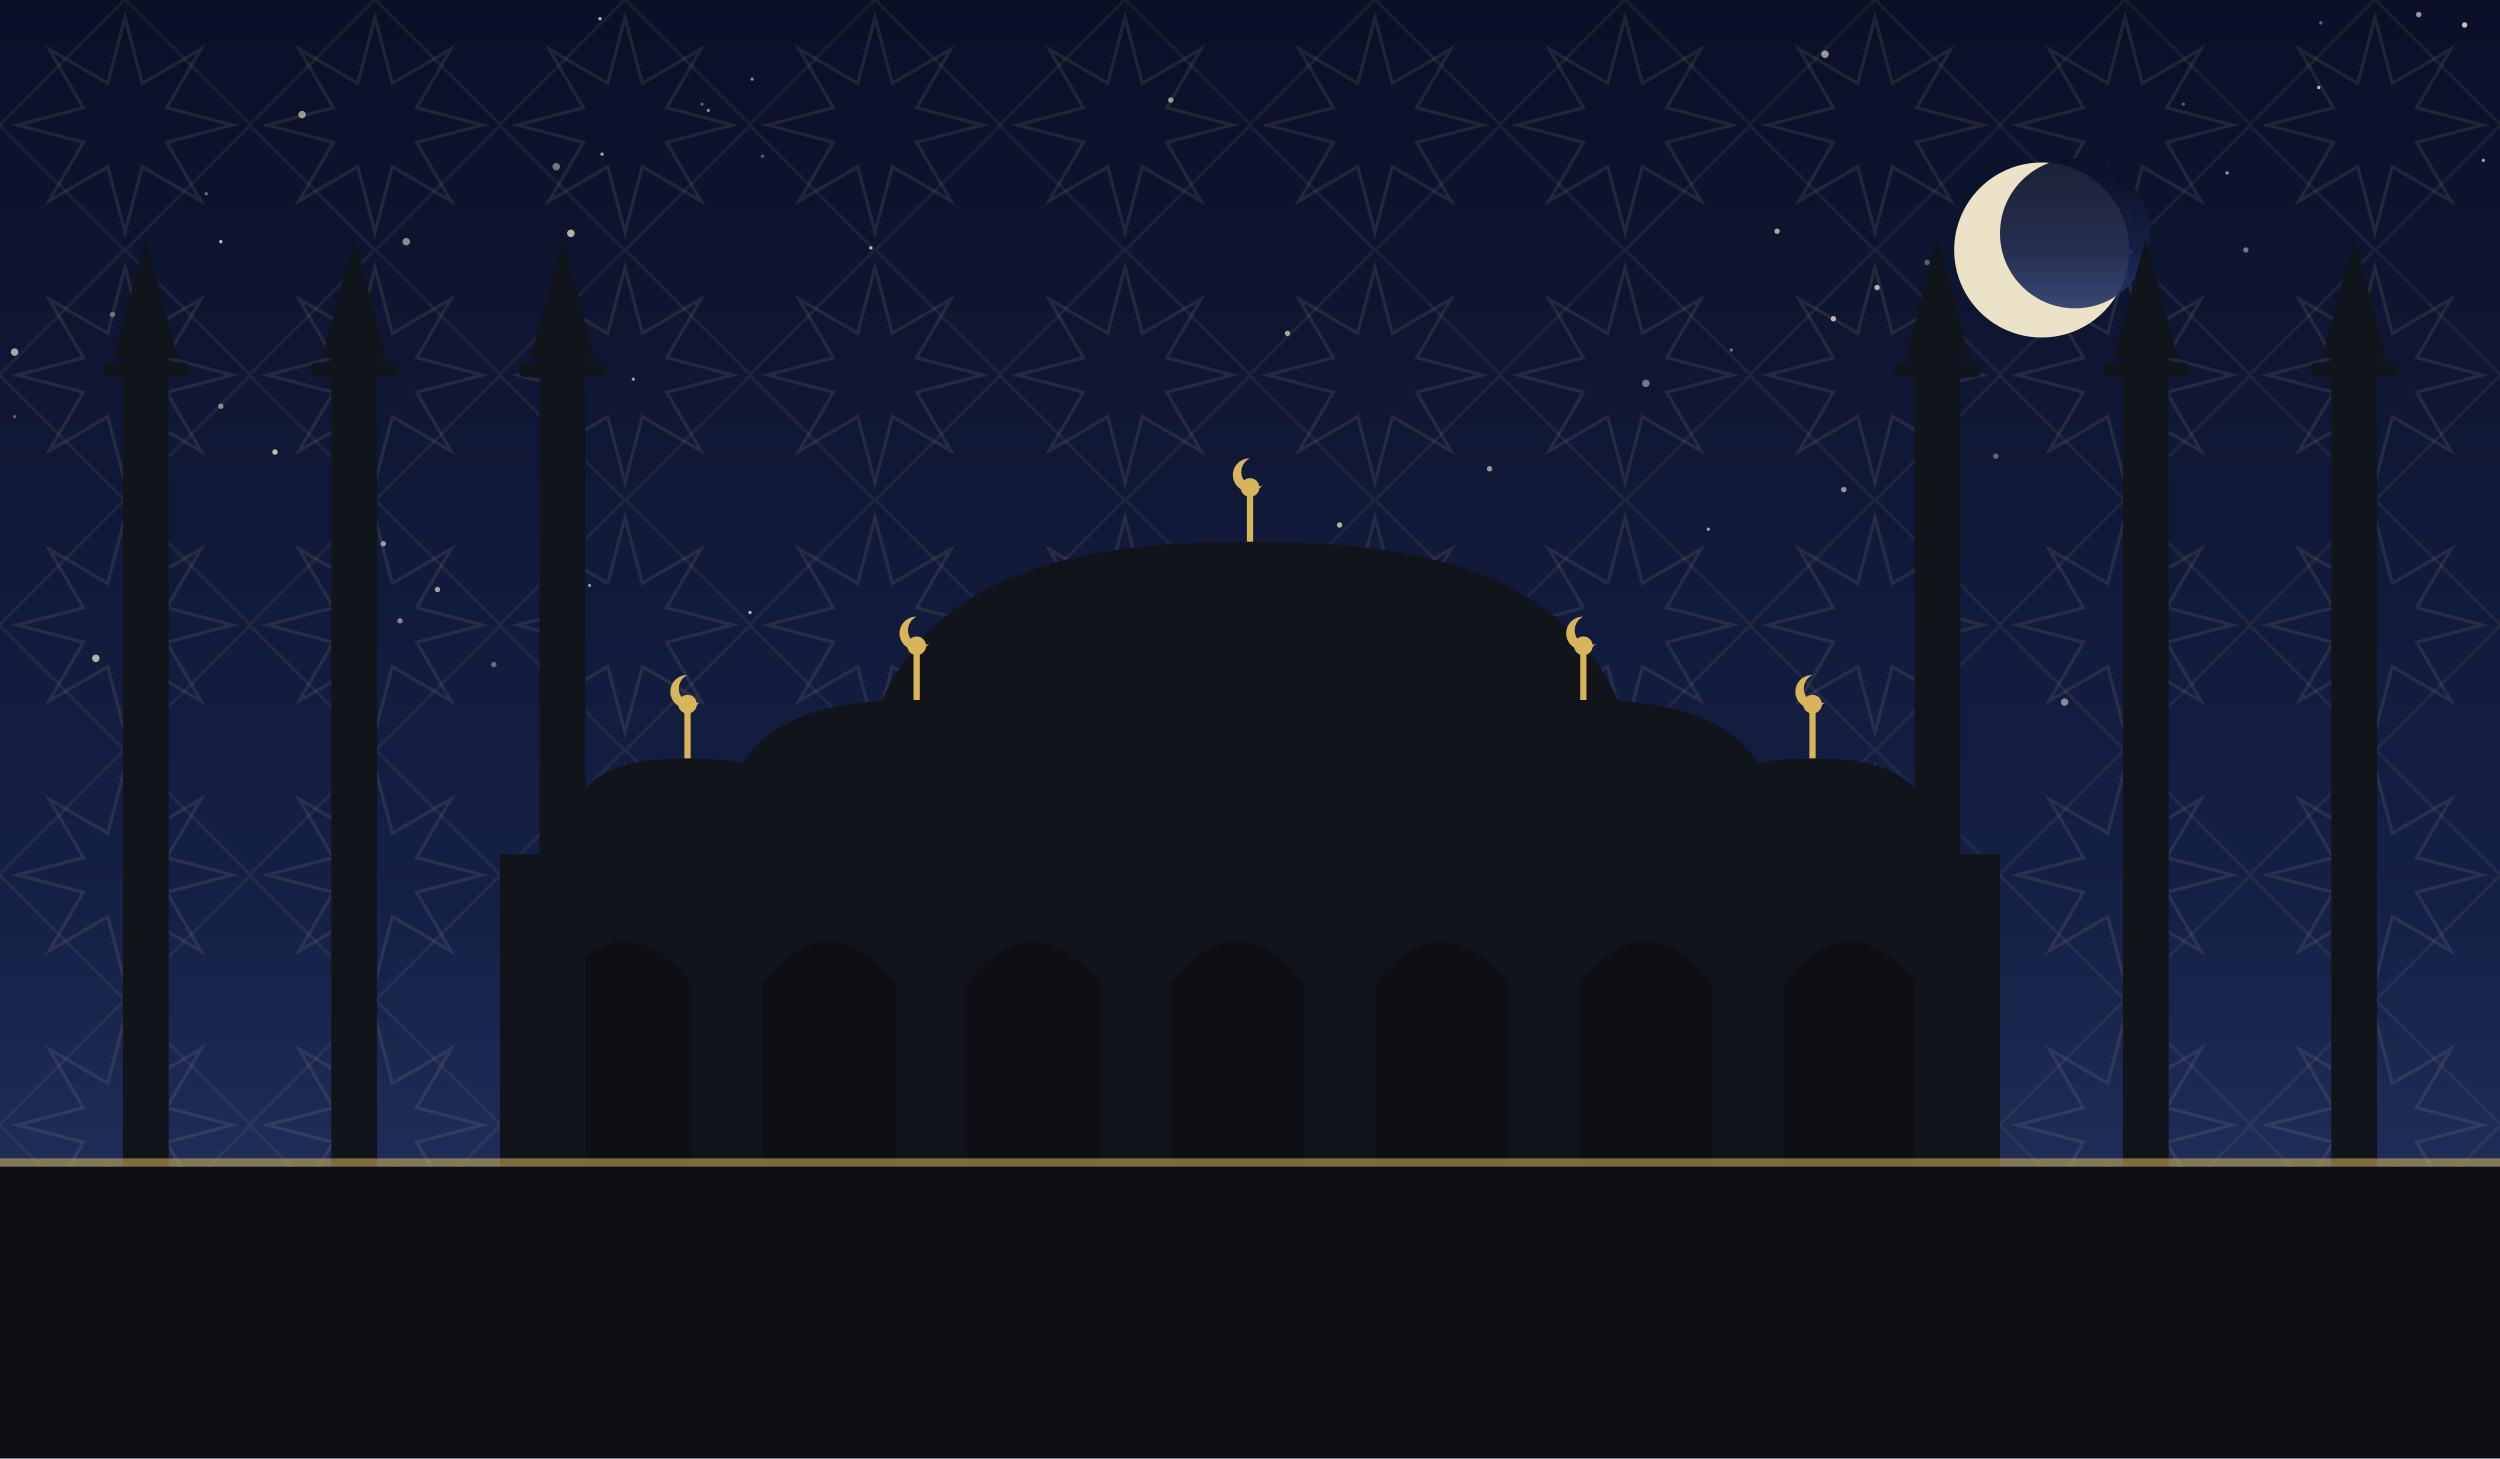
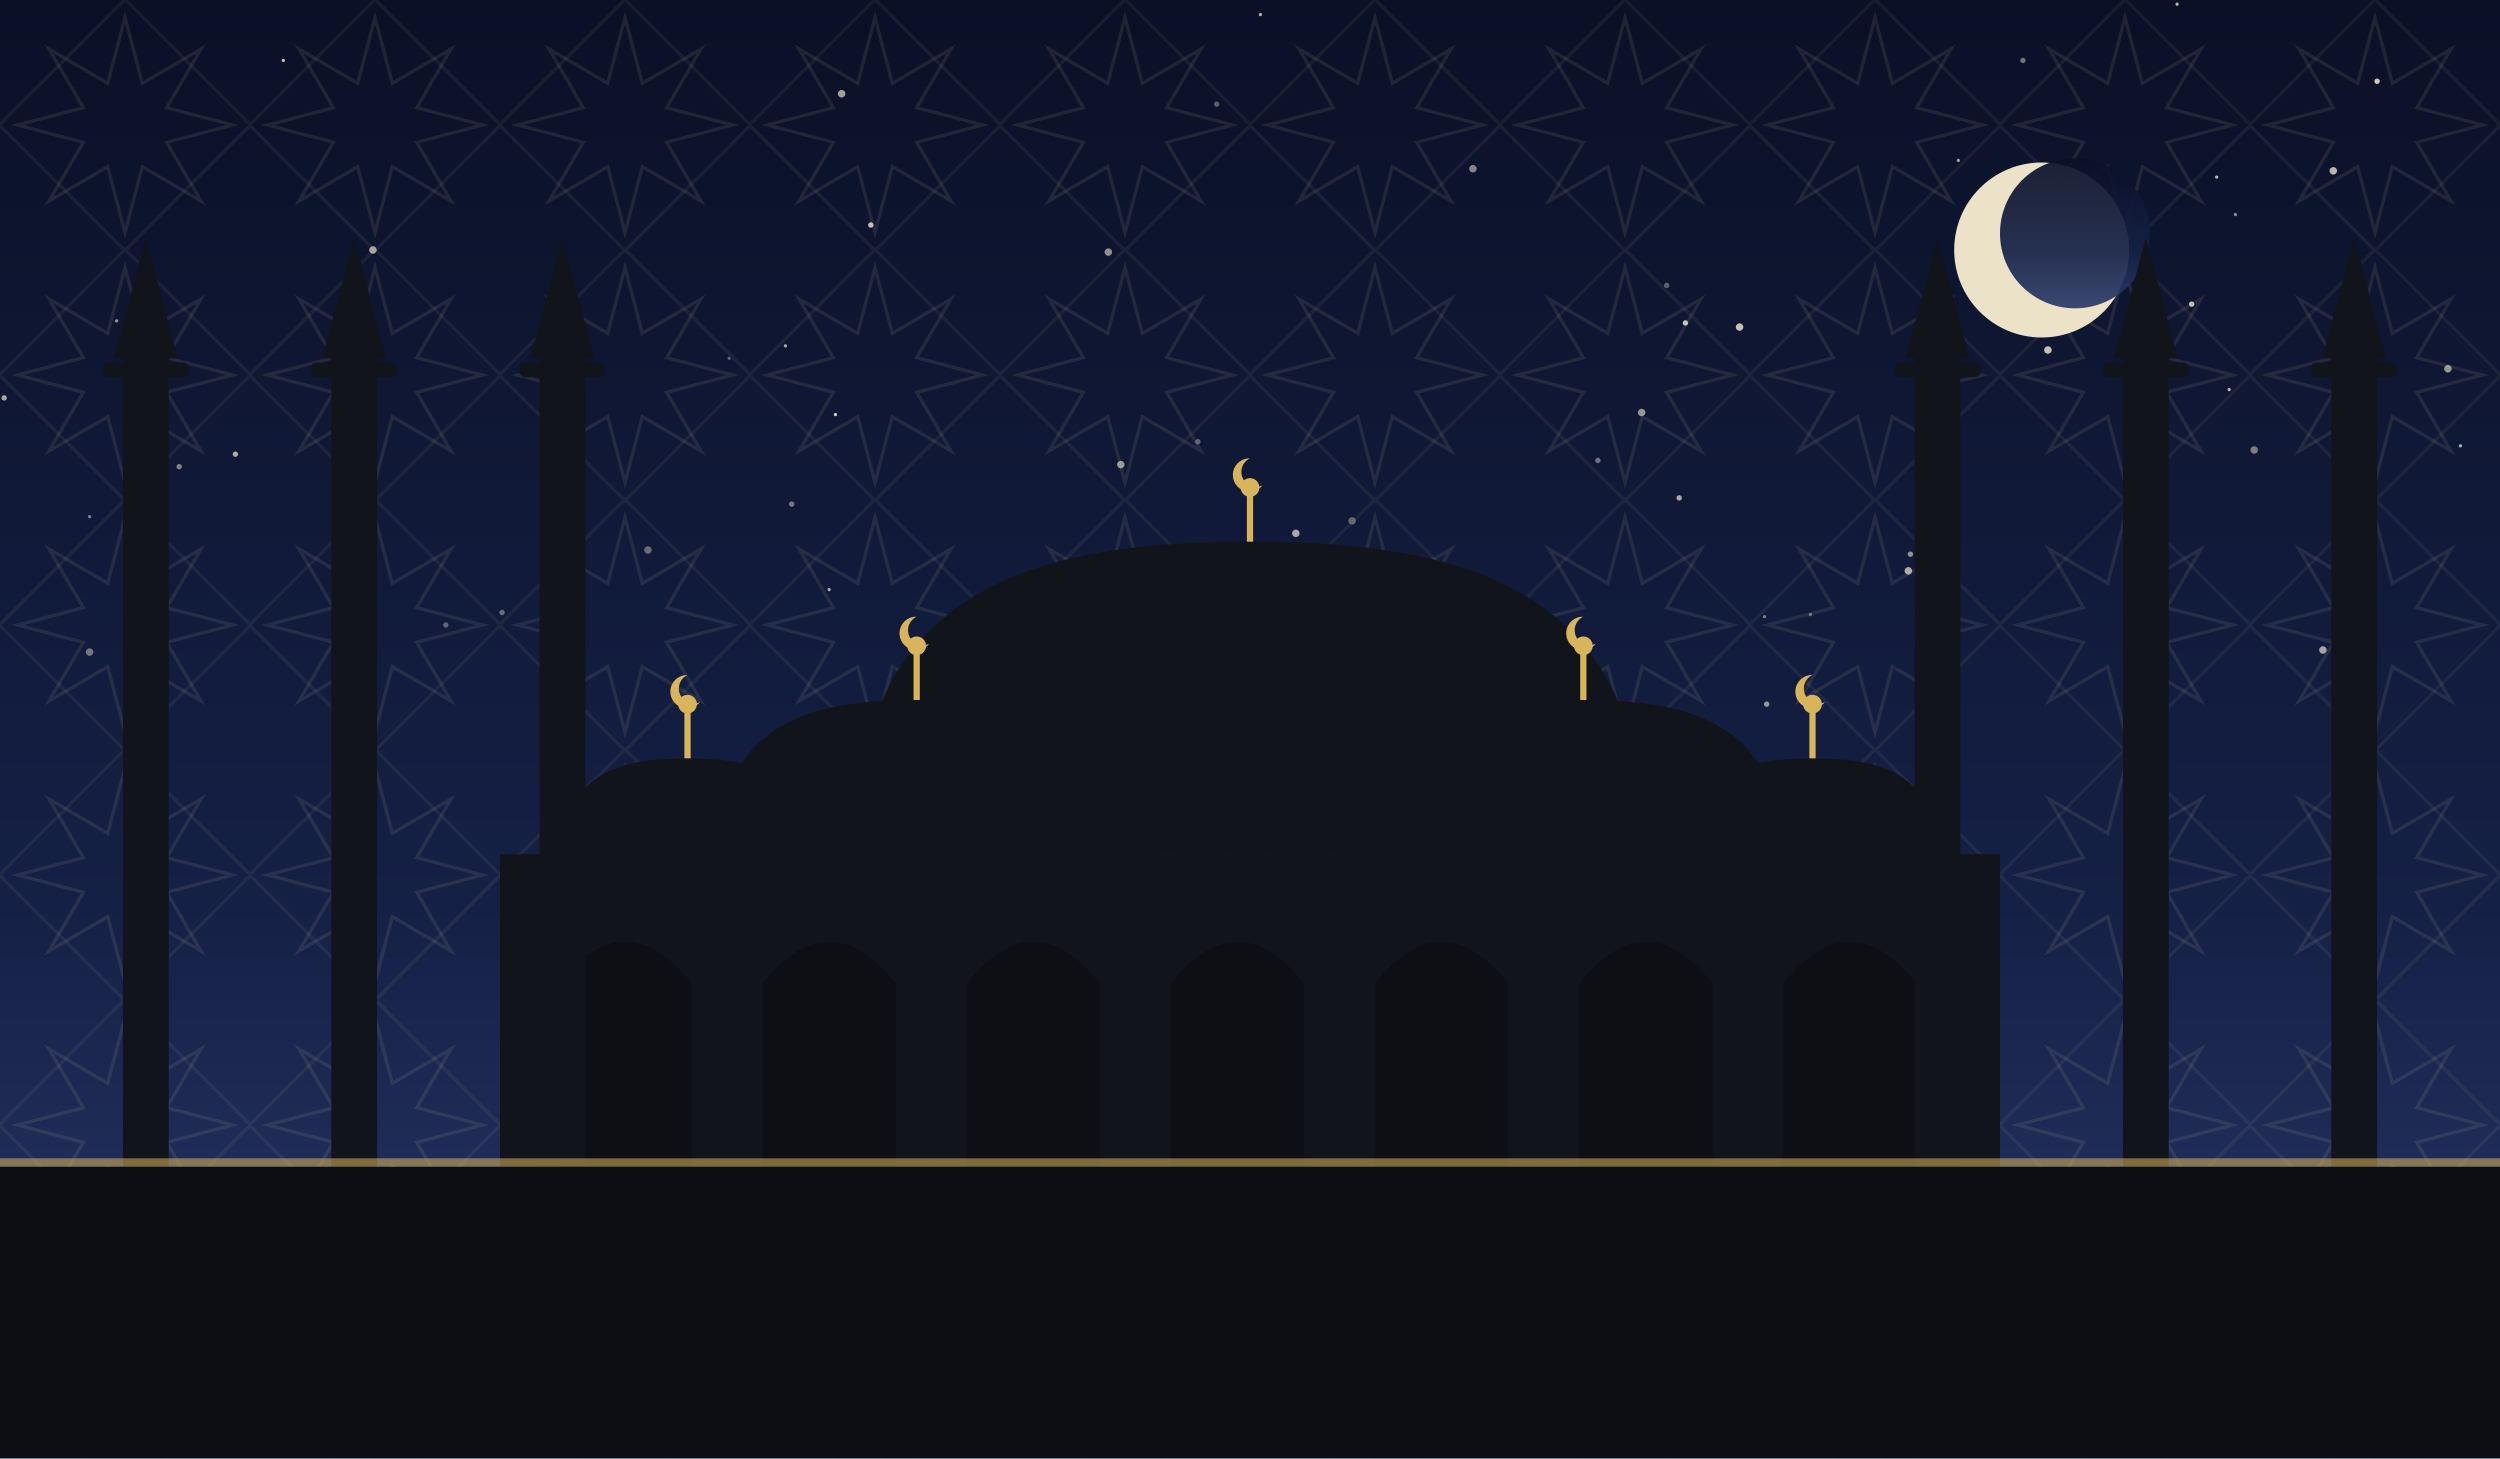
<svg xmlns="http://www.w3.org/2000/svg" viewBox="0 0 1200 700" role="img">
  <defs>
    <linearGradient id="sky" x1="0" y1="0" x2="0" y2="1">
      <stop offset="0" stop-color="#0a1026" />
      <stop offset="0.62" stop-color="#152046" />
      <stop offset="1" stop-color="#2b3a6b" />
    </linearGradient>
    <pattern id="g1" width="120" height="120" patternUnits="userSpaceOnUse">
      <polygon points="111.6,60.0 80.0,68.3 96.5,96.5 68.3,80.0 60.0,111.6 51.7,80.0 23.5,96.5 40.0,68.3 8.4,60.0 40.0,51.7 23.5,23.5 51.7,40.0 60.0,8.4 68.3,40.0 96.5,23.5 80.0,51.7" fill="none" stroke="#e8d9a8" stroke-width="1.6" opacity="0.1" />
      <rect x="17.4" y="17.4" width="85.2" height="85.2" fill="none" stroke="#e8d9a8" stroke-width="1.6" opacity="0.07" transform="rotate(45 60.0 60.0)" />
    </pattern>
  </defs>
  <rect width="1200" height="700" fill="url(#sky)" />
  <rect width="1200" height="700" fill="url(#g1)" />
-   <circle cx="885" cy="235" r="1.3" fill="#f7ecd2" opacity="0.60" />
-   <circle cx="1183" cy="12" r="1.3" fill="#f7ecd2" opacity="0.81" />
-   <circle cx="274" cy="112" r="1.8" fill="#f7ecd2" opacity="0.73" />
-   <circle cx="54" cy="151" r="1.3" fill="#f7ecd2" opacity="0.39" />
-   <circle cx="931" cy="197" r="0.8" fill="#f7ecd2" opacity="0.42" />
-   <circle cx="289" cy="74" r="0.8" fill="#f7ecd2" opacity="0.71" />
-   <circle cx="360" cy="294" r="0.8" fill="#f7ecd2" opacity="0.75" />
-   <circle cx="880" cy="153" r="1.3" fill="#f7ecd2" opacity="0.75" />
-   <circle cx="577" cy="339" r="1.3" fill="#f7ecd2" opacity="0.38" />
-   <circle cx="195" cy="116" r="1.8" fill="#f7ecd2" opacity="0.55" />
-   <circle cx="46" cy="316" r="1.8" fill="#f7ecd2" opacity="0.71" />
-   <circle cx="106" cy="195" r="1.3" fill="#f7ecd2" opacity="0.55" />
-   <circle cx="1023" cy="121" r="1.3" fill="#f7ecd2" opacity="0.68" />
-   <circle cx="901" cy="138" r="1.3" fill="#f7ecd2" opacity="0.73" />
-   <circle cx="532" cy="318" r="1.3" fill="#f7ecd2" opacity="0.61" />
-   <circle cx="132" cy="217" r="1.3" fill="#f7ecd2" opacity="0.79" />
-   <circle cx="1069" cy="83" r="0.8" fill="#f7ecd2" opacity="0.62" />
-   <circle cx="7" cy="200" r="0.8" fill="#f7ecd2" opacity="0.35" />
-   <circle cx="618" cy="160" r="1.3" fill="#f7ecd2" opacity="0.65" />
-   <circle cx="958" cy="219" r="1.3" fill="#f7ecd2" opacity="0.37" />
-   <circle cx="715" cy="225" r="1.3" fill="#f7ecd2" opacity="0.60" />
-   <circle cx="1113" cy="42" r="0.8" fill="#f7ecd2" opacity="0.81" />
-   <circle cx="304" cy="182" r="0.8" fill="#f7ecd2" opacity="0.63" />
-   <circle cx="184" cy="261" r="1.3" fill="#f7ecd2" opacity="0.59" />
-   <circle cx="1161" cy="7" r="1.3" fill="#f7ecd2" opacity="0.62" />
-   <circle cx="619" cy="264" r="1.3" fill="#f7ecd2" opacity="0.51" />
-   <circle cx="790" cy="184" r="1.8" fill="#f7ecd2" opacity="0.45" />
-   <circle cx="210" cy="283" r="1.3" fill="#f7ecd2" opacity="0.65" />
-   <circle cx="7" cy="169" r="1.8" fill="#f7ecd2" opacity="0.68" />
-   <circle cx="925" cy="126" r="1.3" fill="#f7ecd2" opacity="0.35" />
-   <circle cx="876" cy="26" r="1.8" fill="#f7ecd2" opacity="0.61" />
-   <circle cx="1036" cy="285" r="1.3" fill="#f7ecd2" opacity="0.45" />
-   <circle cx="853" cy="111" r="1.3" fill="#f7ecd2" opacity="0.68" />
-   <circle cx="831" cy="168" r="0.8" fill="#f7ecd2" opacity="0.43" />
-   <circle cx="562" cy="48" r="1.3" fill="#f7ecd2" opacity="0.61" />
-   <circle cx="262" cy="327" r="1.3" fill="#f7ecd2" opacity="0.59" />
-   <circle cx="99" cy="93" r="0.8" fill="#f7ecd2" opacity="0.42" />
-   <circle cx="337" cy="50" r="0.8" fill="#f7ecd2" opacity="0.35" />
-   <circle cx="1048" cy="50" r="0.8" fill="#f7ecd2" opacity="0.35" />
-   <circle cx="288" cy="9" r="0.8" fill="#f7ecd2" opacity="0.77" />
-   <circle cx="145" cy="55" r="1.8" fill="#f7ecd2" opacity="0.60" />
-   <circle cx="643" cy="252" r="1.3" fill="#f7ecd2" opacity="0.71" />
-   <circle cx="1134" cy="232" r="1.3" fill="#f7ecd2" opacity="0.73" />
-   <circle cx="1114" cy="11" r="0.8" fill="#f7ecd2" opacity="0.39" />
-   <circle cx="991" cy="337" r="1.8" fill="#f7ecd2" opacity="0.52" />
-   <circle cx="549" cy="294" r="0.8" fill="#f7ecd2" opacity="0.41" />
-   <circle cx="820" cy="254" r="0.8" fill="#f7ecd2" opacity="0.65" />
-   <circle cx="340" cy="53" r="0.8" fill="#f7ecd2" opacity="0.55" />
-   <circle cx="237" cy="319" r="1.3" fill="#f7ecd2" opacity="0.38" />
-   <circle cx="55" cy="176" r="0.8" fill="#f7ecd2" opacity="0.65" />
-   <circle cx="106" cy="116" r="0.8" fill="#f7ecd2" opacity="0.81" />
-   <circle cx="366" cy="75" r="0.8" fill="#f7ecd2" opacity="0.35" />
-   <circle cx="283" cy="281" r="0.8" fill="#f7ecd2" opacity="0.58" />
-   <circle cx="361" cy="38" r="0.8" fill="#f7ecd2" opacity="0.53" />
-   <circle cx="192" cy="298" r="1.3" fill="#f7ecd2" opacity="0.51" />
-   <circle cx="1192" cy="77" r="0.8" fill="#f7ecd2" opacity="0.69" />
-   <circle cx="1129" cy="223" r="1.8" fill="#f7ecd2" opacity="0.52" />
-   <circle cx="267" cy="80" r="1.8" fill="#f7ecd2" opacity="0.45" />
-   <circle cx="1078" cy="120" r="1.3" fill="#f7ecd2" opacity="0.45" />
-   <circle cx="418" cy="119" r="0.8" fill="#f7ecd2" opacity="0.77" />
+   <circle cx="43" cy="313" r="1.8" fill="#f7ecd2" opacity="0.44" />
+   <circle cx="917" cy="266" r="1.3" fill="#f7ecd2" opacity="0.57" />
+   <circle cx="56" cy="154" r="0.8" fill="#f7ecd2" opacity="0.59" />
+   <circle cx="940" cy="77" r="0.8" fill="#f7ecd2" opacity="0.65" />
+   <circle cx="809" cy="155" r="1.3" fill="#f7ecd2" opacity="0.80" />
+   <circle cx="983" cy="168" r="1.8" fill="#f7ecd2" opacity="0.79" />
+   <circle cx="622" cy="256" r="1.8" fill="#f7ecd2" opacity="0.67" />
+   <circle cx="806" cy="239" r="1.3" fill="#f7ecd2" opacity="0.69" />
+   <circle cx="1175" cy="177" r="1.8" fill="#f7ecd2" opacity="0.60" />
+   <circle cx="649" cy="250" r="1.8" fill="#f7ecd2" opacity="0.35" />
+   <circle cx="788" cy="198" r="1.8" fill="#f7ecd2" opacity="0.59" />
+   <circle cx="272" cy="241" r="0.8" fill="#f7ecd2" opacity="0.37" />
+   <circle cx="1141" cy="39" r="1.3" fill="#f7ecd2" opacity="0.84" />
+   <circle cx="1115" cy="312" r="1.8" fill="#f7ecd2" opacity="0.65" />
+   <circle cx="554" cy="320" r="1.3" fill="#f7ecd2" opacity="0.65" />
+   <circle cx="538" cy="223" r="1.8" fill="#f7ecd2" opacity="0.59" />
+   <circle cx="707" cy="81" r="1.8" fill="#f7ecd2" opacity="0.52" />
+   <circle cx="1181" cy="214" r="0.8" fill="#f7ecd2" opacity="0.69" />
+   <circle cx="1120" cy="82" r="1.8" fill="#f7ecd2" opacity="0.75" />
+   <circle cx="404" cy="45" r="1.8" fill="#f7ecd2" opacity="0.65" />
+   <circle cx="1073" cy="103" r="0.8" fill="#f7ecd2" opacity="0.54" />
+   <circle cx="847" cy="296" r="0.8" fill="#f7ecd2" opacity="0.47" />
+   <circle cx="86" cy="224" r="1.3" fill="#f7ecd2" opacity="0.49" />
+   <circle cx="1070" cy="187" r="0.8" fill="#f7ecd2" opacity="0.75" />
+   <circle cx="1039" cy="305" r="0.8" fill="#f7ecd2" opacity="0.80" />
+   <circle cx="113" cy="218" r="1.3" fill="#f7ecd2" opacity="0.69" />
+   <circle cx="1052" cy="146" r="1.3" fill="#f7ecd2" opacity="0.77" />
+   <circle cx="136" cy="29" r="0.8" fill="#f7ecd2" opacity="0.79" />
+   <circle cx="605" cy="7" r="0.8" fill="#f7ecd2" opacity="0.70" />
+   <circle cx="179" cy="120" r="1.8" fill="#f7ecd2" opacity="0.65" />
+   <circle cx="418" cy="108" r="1.3" fill="#f7ecd2" opacity="0.79" />
+   <circle cx="2" cy="191" r="1.3" fill="#f7ecd2" opacity="0.67" />
+   <circle cx="971" cy="29" r="1.3" fill="#f7ecd2" opacity="0.44" />
+   <circle cx="1045" cy="2" r="0.8" fill="#f7ecd2" opacity="0.75" />
+   <circle cx="584" cy="50" r="1.3" fill="#f7ecd2" opacity="0.35" />
+   <circle cx="668" cy="333" r="1.8" fill="#f7ecd2" opacity="0.79" />
+   <circle cx="937" cy="231" r="1.3" fill="#f7ecd2" opacity="0.82" />
+   <circle cx="311" cy="264" r="1.8" fill="#f7ecd2" opacity="0.39" />
+   <circle cx="350" cy="172" r="0.8" fill="#f7ecd2" opacity="0.35" />
+   <circle cx="934" cy="315" r="1.3" fill="#f7ecd2" opacity="0.45" />
+   <circle cx="503" cy="273" r="1.8" fill="#f7ecd2" opacity="0.54" />
+   <circle cx="377" cy="166" r="0.8" fill="#f7ecd2" opacity="0.67" />
+   <circle cx="916" cy="274" r="1.8" fill="#f7ecd2" opacity="0.69" />
+   <circle cx="800" cy="137" r="1.3" fill="#f7ecd2" opacity="0.35" />
+   <circle cx="869" cy="295" r="0.8" fill="#f7ecd2" opacity="0.40" />
+   <circle cx="43" cy="248" r="0.8" fill="#f7ecd2" opacity="0.49" />
+   <circle cx="1082" cy="216" r="1.8" fill="#f7ecd2" opacity="0.47" />
+   <circle cx="266" cy="139" r="0.8" fill="#f7ecd2" opacity="0.59" />
+   <circle cx="835" cy="157" r="1.8" fill="#f7ecd2" opacity="0.80" />
+   <circle cx="509" cy="310" r="0.8" fill="#f7ecd2" opacity="0.75" />
+   <circle cx="848" cy="338" r="1.3" fill="#f7ecd2" opacity="0.59" />
+   <circle cx="532" cy="121" r="1.8" fill="#f7ecd2" opacity="0.57" />
+   <circle cx="401" cy="199" r="0.8" fill="#f7ecd2" opacity="0.84" />
+   <circle cx="575" cy="212" r="1.3" fill="#f7ecd2" opacity="0.35" />
+   <circle cx="214" cy="300" r="1.3" fill="#f7ecd2" opacity="0.35" />
+   <circle cx="398" cy="283" r="0.8" fill="#f7ecd2" opacity="0.69" />
+   <circle cx="767" cy="221" r="1.3" fill="#f7ecd2" opacity="0.42" />
+   <circle cx="241" cy="294" r="1.3" fill="#f7ecd2" opacity="0.39" />
+   <circle cx="380" cy="242" r="1.3" fill="#f7ecd2" opacity="0.45" />
+   <circle cx="1064" cy="85" r="0.8" fill="#f7ecd2" opacity="0.75" />
  <circle cx="980" cy="120" r="42" fill="#f6ecd0" opacity="0.95" />
  <circle cx="996" cy="112" r="36" fill="url(#sky)" opacity="0.92" />
  <rect x="240" y="410" width="720" height="150" fill="#12141c" />
  <path d="M 268 560 L 268 472 Q 300 432 332 472 L 332 560 Z" fill="#0c0e14" opacity="0.9" />
  <path d="M 366 560 L 366 472 Q 398 432 430 472 L 430 560 Z" fill="#0c0e14" opacity="0.9" />
  <path d="M 464 560 L 464 472 Q 496 432 528 472 L 528 560 Z" fill="#0c0e14" opacity="0.9" />
  <path d="M 562 560 L 562 472 Q 594 432 626 472 L 626 560 Z" fill="#0c0e14" opacity="0.9" />
  <path d="M 660 560 L 660 472 Q 692 432 724 472 L 724 560 Z" fill="#0c0e14" opacity="0.9" />
  <path d="M 758 560 L 758 472 Q 790 432 822 472 L 822 560 Z" fill="#0c0e14" opacity="0.9" />
  <path d="M 856 560 L 856 472 Q 888 432 920 472 L 920 560 Z" fill="#0c0e14" opacity="0.9" />
  <path d="M 410 410 C 410 282.5, 495.5 260, 600 260 C 704.5 260, 790 282.5, 790 410 Z" fill="#12141c" />
  <line x1="600" y1="260" x2="600" y2="238" stroke="#d8b45a" stroke-width="3" />
  <circle cx="600" cy="234" r="4.5" fill="#d8b45a" />
  <path d="M 600 220 a 8 8 0 1 0 6 13 a 6.4 6.4 0 1 1 -6 -13 Z" fill="#d8b45a" />
  <path d="M 345 412 C 345 347.4, 387.75 336.0, 440 336.0 C 492.25 336.0, 535 347.4, 535 412 Z" fill="#12141c" />
  <line x1="440" y1="336.0" x2="440" y2="314.0" stroke="#d8b45a" stroke-width="3" />
  <circle cx="440" cy="310.0" r="4.5" fill="#d8b45a" />
  <path d="M 440 296.0 a 8 8 0 1 0 6 13 a 6.4 6.4 0 1 1 -6 -13 Z" fill="#d8b45a" />
  <path d="M 665 412 C 665 347.4, 707.75 336.0, 760 336.0 C 812.25 336.0, 855 347.4, 855 412 Z" fill="#12141c" />
  <line x1="760" y1="336.0" x2="760" y2="314.0" stroke="#d8b45a" stroke-width="3" />
  <circle cx="760" cy="310.0" r="4.5" fill="#d8b45a" />
  <path d="M 760 296.0 a 8 8 0 1 0 6 13 a 6.4 6.4 0 1 1 -6 -13 Z" fill="#d8b45a" />
  <path d="M 270 412 C 270 371.2, 297.0 364.0, 330 364.0 C 363.0 364.0, 390 371.2, 390 412 Z" fill="#12141c" />
  <line x1="330" y1="364.0" x2="330" y2="342.0" stroke="#d8b45a" stroke-width="3" />
  <circle cx="330" cy="338.0" r="4.5" fill="#d8b45a" />
  <path d="M 330 324.0 a 8 8 0 1 0 6 13 a 6.4 6.4 0 1 1 -6 -13 Z" fill="#d8b45a" />
  <path d="M 810 412 C 810 371.2, 837.0 364.0, 870 364.0 C 903.0 364.0, 930 371.2, 930 412 Z" fill="#12141c" />
  <line x1="870" y1="364.0" x2="870" y2="342.0" stroke="#d8b45a" stroke-width="3" />
  <circle cx="870" cy="338.0" r="4.5" fill="#d8b45a" />
  <path d="M 870 324.0 a 8 8 0 1 0 6 13 a 6.4 6.4 0 1 1 -6 -13 Z" fill="#d8b45a" />
  <rect x="59.0" y="170" width="22" height="390" fill="#12141c" />
  <rect x="49.1" y="174" width="41.8" height="7" rx="3" fill="#12141c" />
  <path d="M 54.6 172 L 70 114 L 85.4 172 Z" fill="#12141c" />
  <rect x="159.0" y="170" width="22" height="390" fill="#12141c" />
  <rect x="149.1" y="174" width="41.8" height="7" rx="3" fill="#12141c" />
  <path d="M 154.6 172 L 170 114 L 185.4 172 Z" fill="#12141c" />
  <rect x="259.0" y="170" width="22" height="390" fill="#12141c" />
  <rect x="249.1" y="174" width="41.8" height="7" rx="3" fill="#12141c" />
  <path d="M 254.6 172 L 270 114 L 285.4 172 Z" fill="#12141c" />
  <rect x="919.0" y="170" width="22" height="390" fill="#12141c" />
  <rect x="909.1" y="174" width="41.8" height="7" rx="3" fill="#12141c" />
  <path d="M 914.6 172 L 930 114 L 945.4 172 Z" fill="#12141c" />
  <rect x="1019.0" y="170" width="22" height="390" fill="#12141c" />
  <rect x="1009.1" y="174" width="41.8" height="7" rx="3" fill="#12141c" />
  <path d="M 1014.6 172 L 1030 114 L 1045.4 172 Z" fill="#12141c" />
  <rect x="1119.0" y="170" width="22" height="390" fill="#12141c" />
  <rect x="1109.1" y="174" width="41.8" height="7" rx="3" fill="#12141c" />
  <path d="M 1114.6 172 L 1130 114 L 1145.4 172 Z" fill="#12141c" />
  <rect x="0" y="560" width="1200" height="140" fill="#0c0e14" />
  <rect x="0" y="556" width="1200" height="4" fill="#d8b45a" opacity="0.55" />
</svg>
